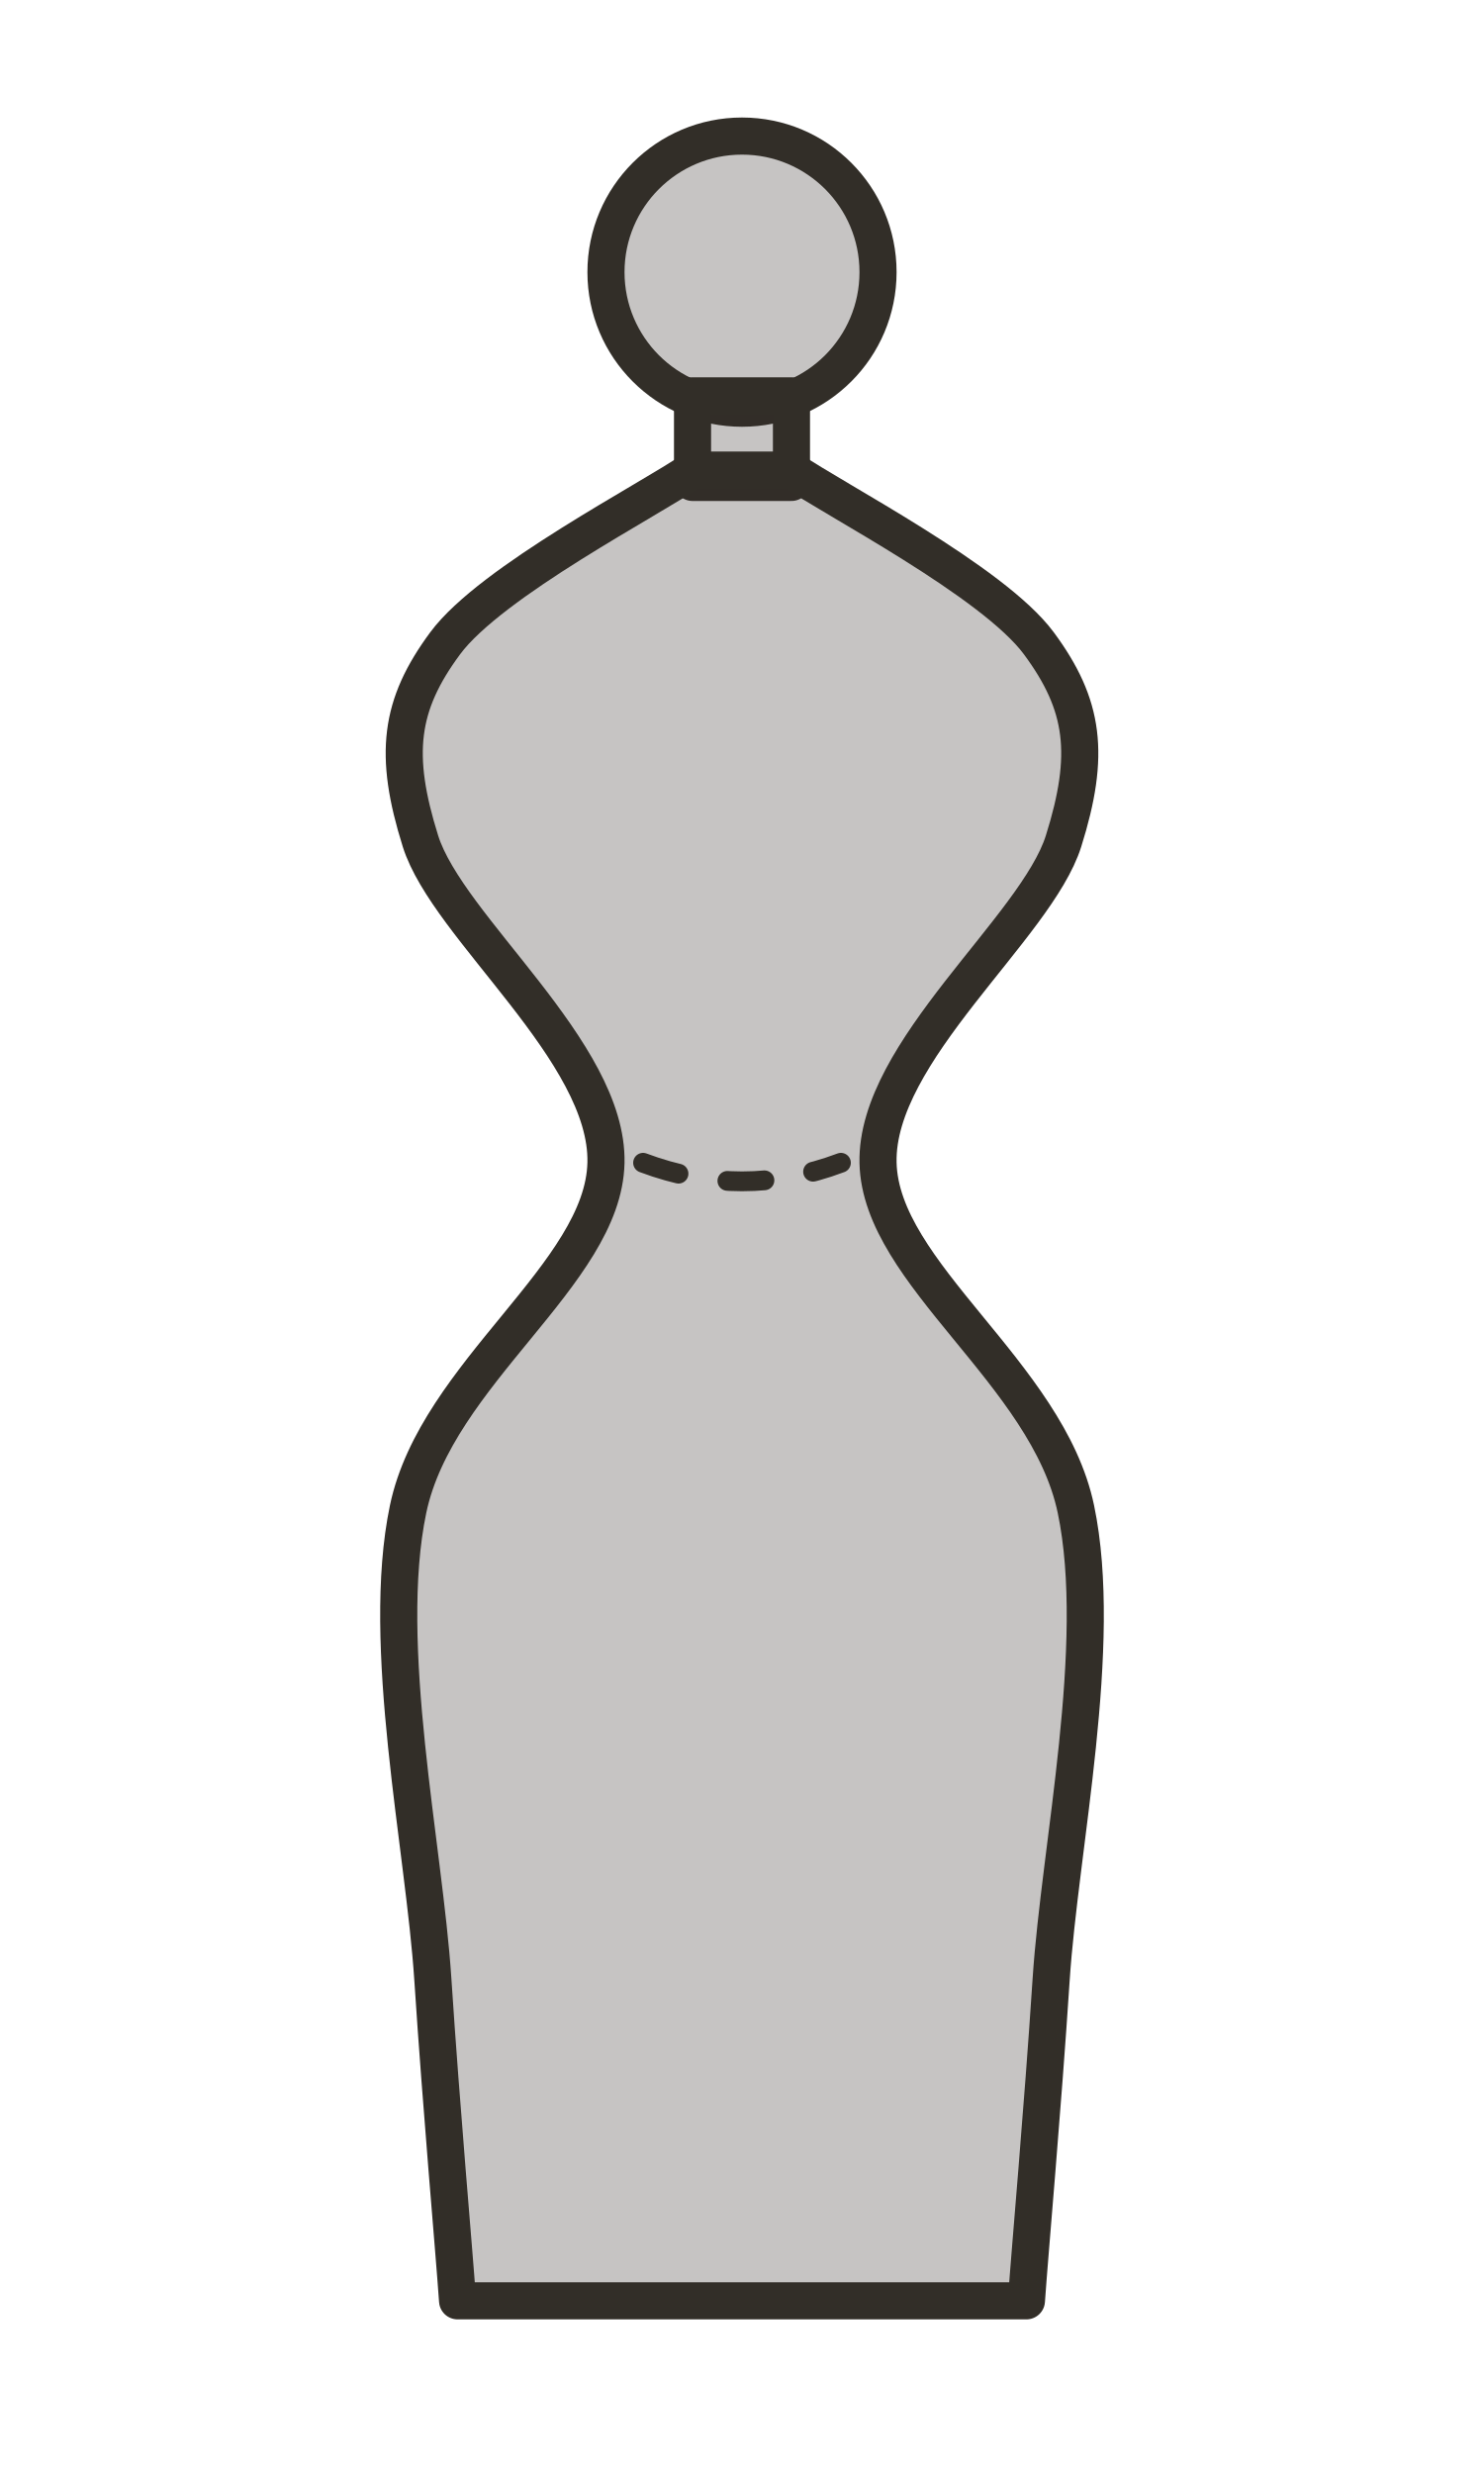
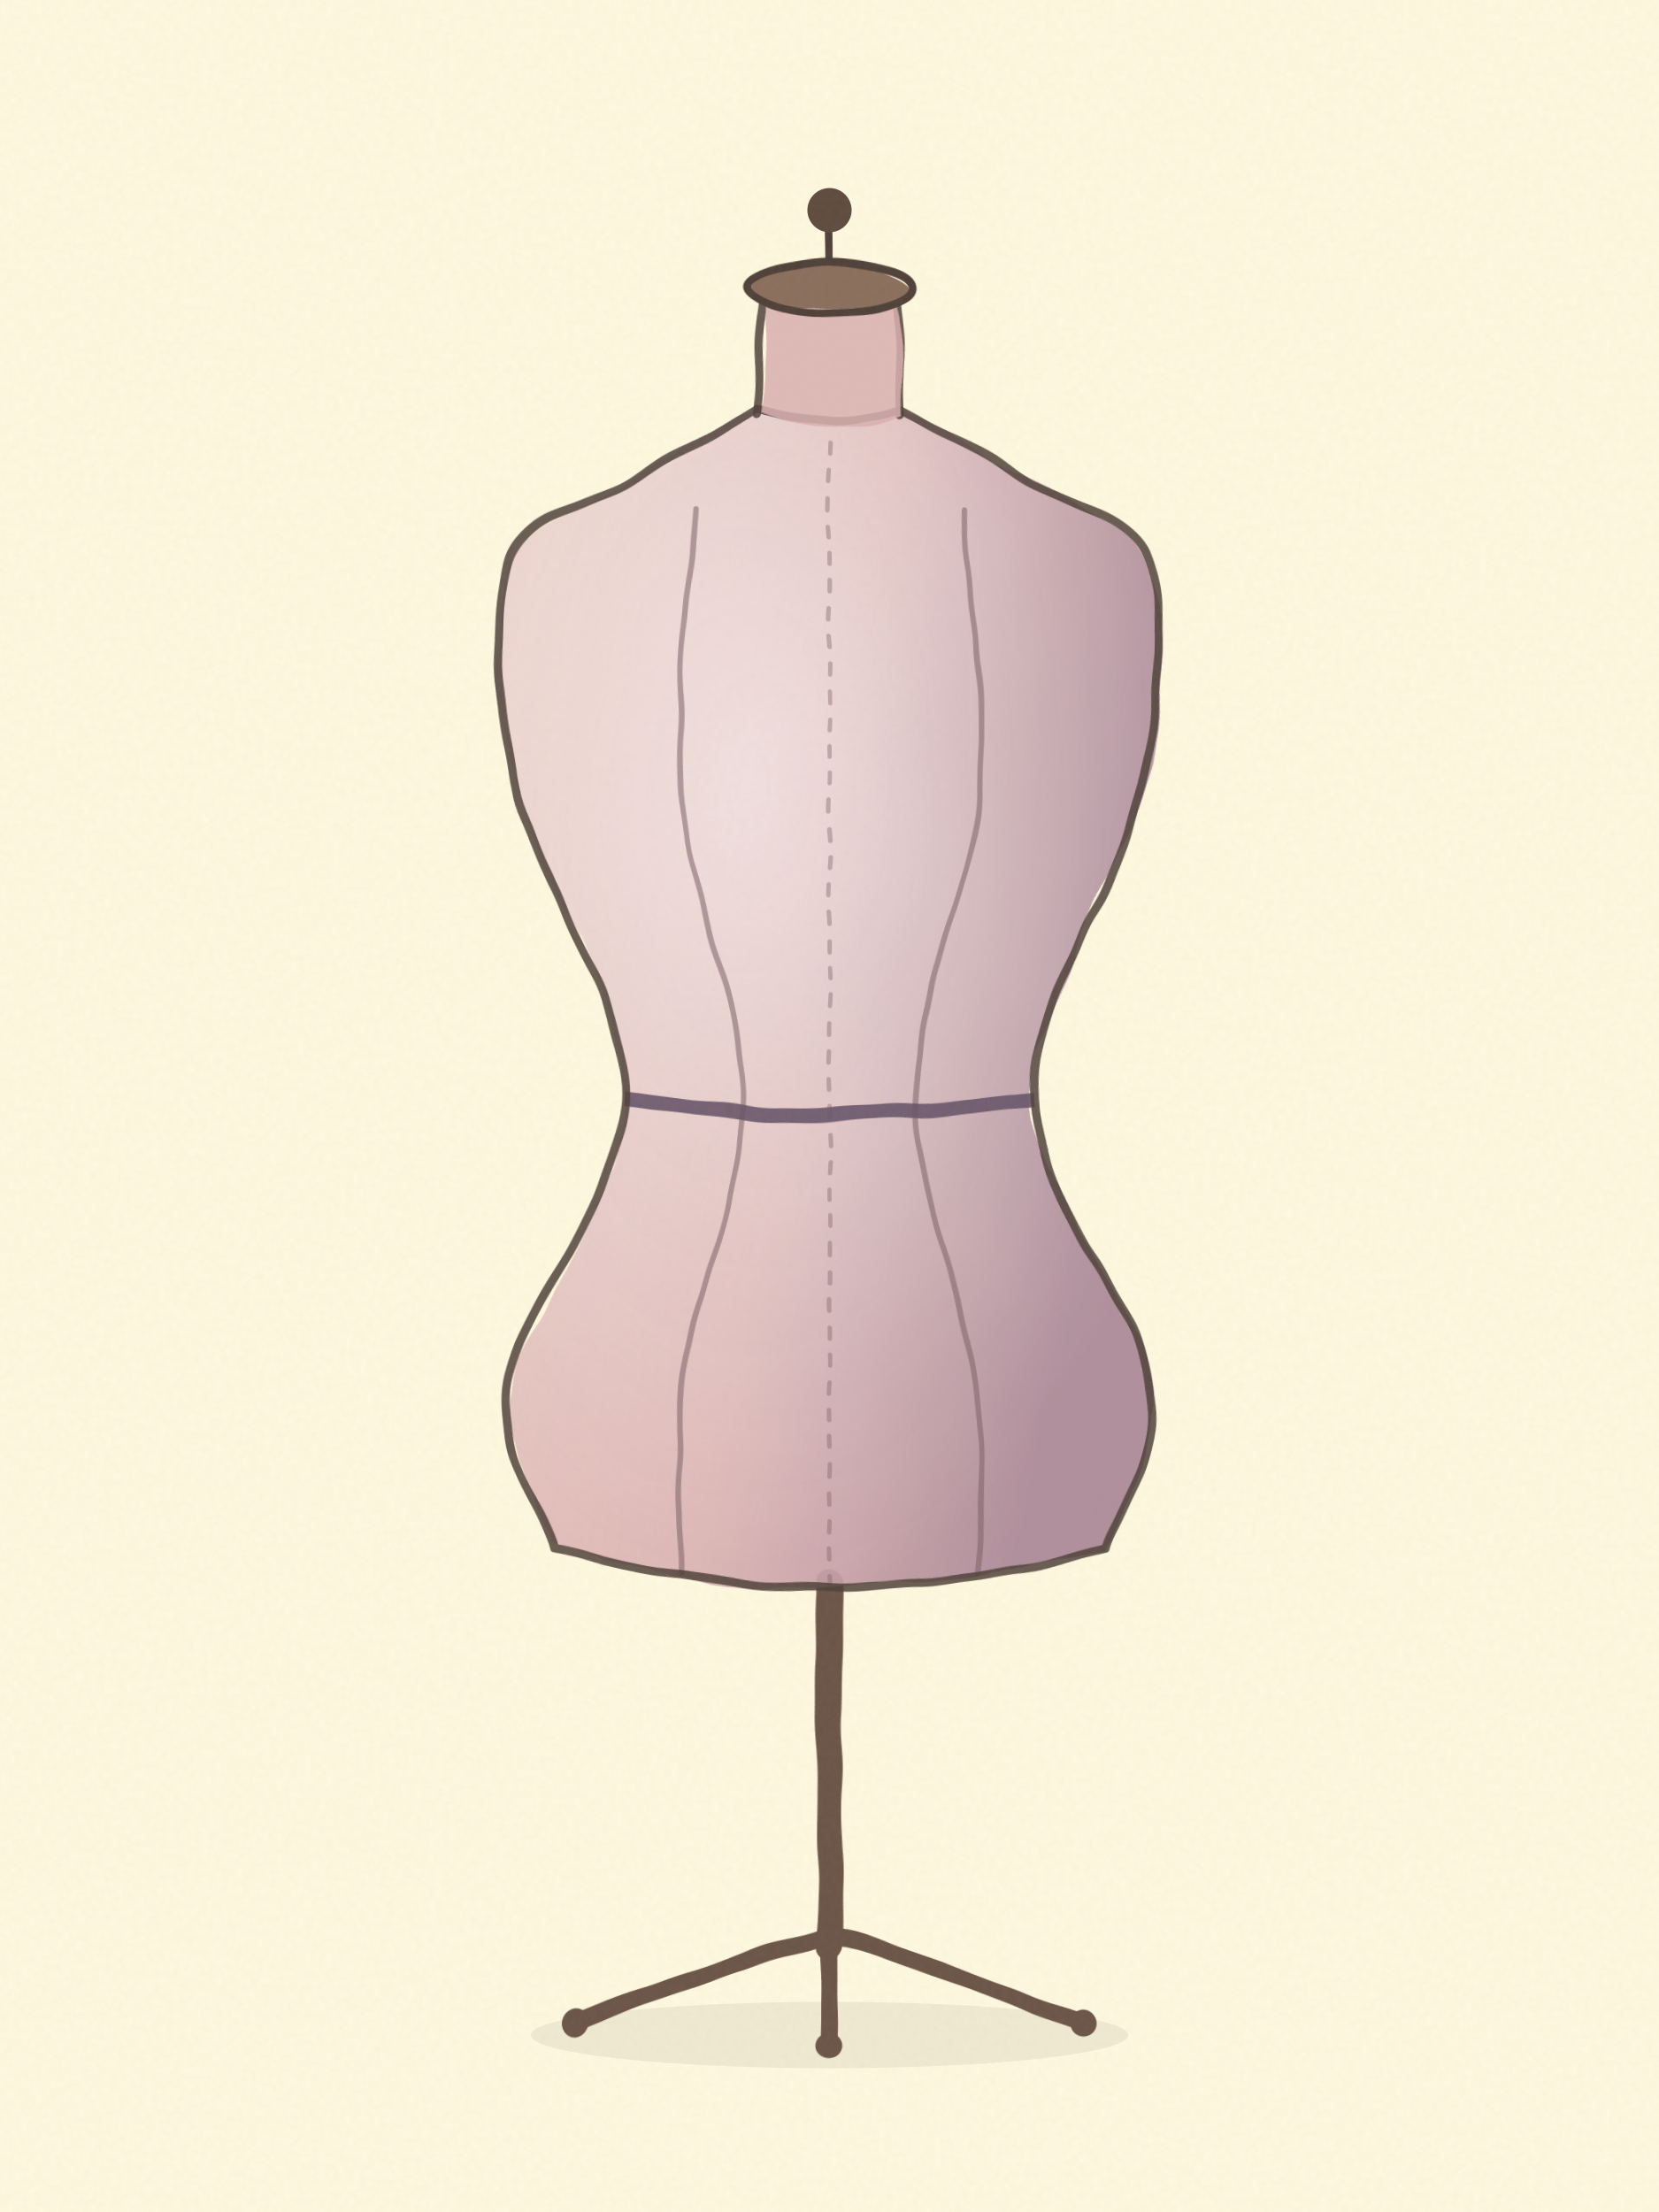
- <svg xmlns="http://www.w3.org/2000/svg" viewBox="0 0 120 200" width="120" height="200">
-   <g fill="#322E28" fill-opacity="0.28" stroke="#322E28" stroke-width="3" stroke-linecap="round" stroke-linejoin="round">
-     <circle cx="60" cy="22" r="11" />
-     <path d="M 56 32 L 56 39 L 64 39 L 64 32 Z" />
-     <path d="M 64.0 38.0 C 67.3 40.3 80.3 47.0 84.0 52.0 C 87.7 57.0 88.2 61.0 86.0 68.0 C 83.8 75.0 70.8 85.0 71.0 94.0 C 71.2 103.0 84.7 111.0 87.0 122.0 C 89.3 133.0 85.7 149.3 85.0 160.0 C 84.3 170.7 83.3 181.7 83.0 186.0 L 37.0 186.0 C 36.7 181.7 35.7 170.7 35.0 160.0 C 34.3 149.3 30.7 133.0 33.0 122.0 C 35.3 111.0 48.8 103.0 49.0 94.0 C 49.2 85.0 36.2 75.0 34.0 68.0 C 31.8 61.0 32.3 57.0 36.0 52.0 C 39.7 47.0 52.7 40.3 56.0 38.0 Z" />
-     <path d="M 52 94 Q 60 97 68 94" fill="none" stroke-dasharray="3 4" stroke-width="1.6" />
+ <svg xmlns="http://www.w3.org/2000/svg" viewBox="0 0 300 400" width="300" height="400">
+   <defs>
+     <linearGradient id="wash" x1="0" y1="0" x2="1" y2="0.3">
+       <stop offset="0" stop-color="#E9C9C3" />
+       <stop offset="0.55" stop-color="#D9AFB0" />
+       <stop offset="1" stop-color="#A88596" />
+     </linearGradient>
+     <radialGradient id="light" cx="0.38" cy="0.32" r="0.7">
+       <stop offset="0" stop-color="#FFFFFF" stop-opacity="0.55" />
+       <stop offset="1" stop-color="#FFFFFF" stop-opacity="0" />
+     </radialGradient>
+     <linearGradient id="wood" x1="0" y1="0" x2="1" y2="0">
+       <stop offset="0" stop-color="#8A6E5C" />
+       <stop offset="1" stop-color="#5E4A3E" />
+     </linearGradient>
+     <filter id="bleed" x="-10%" y="-10%" width="120%" height="120%">
+       <feTurbulence type="fractalNoise" baseFrequency="0.035" numOctaves="3" seed="4" result="n" />
+       <feDisplacementMap in="SourceGraphic" in2="n" scale="5" xChannelSelector="R" yChannelSelector="G" />
+     </filter>
+     <filter id="pencil" x="-10%" y="-10%" width="120%" height="120%">
+       <feTurbulence type="fractalNoise" baseFrequency="0.06" numOctaves="2" seed="7" result="g" />
+       <feDisplacementMap in="SourceGraphic" in2="g" scale="1.8" xChannelSelector="R" yChannelSelector="G" />
+     </filter>
+     <filter id="grain">
+       <feTurbulence type="fractalNoise" baseFrequency="0.8" numOctaves="2" seed="11" />
+       <feColorMatrix values="0 0 0 0 0.45  0 0 0 0 0.38  0 0 0 0 0.30  0 0 0 0.07 0" />
+     </filter>
+     <clipPath id="body">
+       <path d="M 137.0 74.0 C 133.2 76.2 121.5 82.3 114.0 87.0 C 106.5 91.7 95.3 92.5 92.0 102.0 C 88.7 111.5 90.5 128.0 94.0 144.0 C 97.5 160.0 113.3 180.3 113.0 198.0 C 112.7 215.7 94.2 236.3 92.0 250.0 C 89.8 263.7 98.7 275.0 100.0 280.0 Q 150.0 294.0 200.0 280.0 C 201.3 275.0 210.2 263.7 208.0 250.0 C 205.8 236.3 187.3 215.7 187.0 198.0 C 186.7 180.3 202.5 160.0 206.0 144.0 C 209.5 128.0 211.3 111.5 208.0 102.0 C 204.7 92.5 193.5 91.7 186.0 87.0 C 178.5 82.3 166.8 76.2 163.0 74.0 Q 150.0 78.0 137.0 74.0 Z" />
+     </clipPath>
+   </defs>
+   <rect width="300" height="400" fill="#FFF9E0" />
+   <ellipse cx="150" cy="368" rx="54" ry="6" fill="#6B5A50" opacity="0.10" />
+   <g filter="url(#pencil)" stroke="#5A4A40" stroke-linecap="round" fill="none">
+     <path d="M 150 286 L 150 352" stroke="#6A5446" stroke-width="4.5" />
+     <path d="M 150 350 Q 128 356 104 366 M 150 350 Q 172 356 196 366 M 150 350 L 150 370" stroke="#6A5446" stroke-width="3" />
+     <circle cx="104" cy="366" r="2.4" fill="#6A5446" stroke="none" />
+     <circle cx="196" cy="366" r="2.4" fill="#6A5446" stroke="none" />
+     <circle cx="150" cy="370" r="2.4" fill="#6A5446" stroke="none" />
  </g>
+   <g filter="url(#bleed)">
+     <path d="M 137.0 74.0 C 133.2 76.2 121.5 82.3 114.0 87.0 C 106.5 91.7 95.3 92.5 92.0 102.0 C 88.7 111.5 90.5 128.0 94.0 144.0 C 97.5 160.0 113.3 180.3 113.0 198.0 C 112.7 215.7 94.2 236.3 92.0 250.0 C 89.8 263.7 98.7 275.0 100.0 280.0 Q 150.0 294.0 200.0 280.0 C 201.3 275.0 210.2 263.7 208.0 250.0 C 205.8 236.3 187.3 215.7 187.0 198.0 C 186.7 180.3 202.5 160.0 206.0 144.0 C 209.5 128.0 211.3 111.5 208.0 102.0 C 204.7 92.5 193.5 91.7 186.0 87.0 C 178.5 82.3 166.8 76.2 163.0 74.0 Q 150.0 78.0 137.0 74.0 Z" fill="url(#wash)" opacity="0.92" />
+     <path d="M 137.0 74.0 C 133.2 76.2 121.5 82.3 114.0 87.0 C 106.5 91.7 95.3 92.5 92.0 102.0 C 88.7 111.5 90.5 128.0 94.0 144.0 C 97.5 160.0 113.3 180.3 113.0 198.0 C 112.7 215.7 94.2 236.3 92.0 250.0 C 89.8 263.7 98.7 275.0 100.0 280.0 Q 150.0 294.0 200.0 280.0 C 201.3 275.0 210.2 263.7 208.0 250.0 C 205.8 236.3 187.3 215.7 187.0 198.0 C 186.7 180.3 202.5 160.0 206.0 144.0 C 209.5 128.0 211.3 111.5 208.0 102.0 C 204.7 92.5 193.5 91.7 186.0 87.0 C 178.5 82.3 166.8 76.2 163.0 74.0 Q 150.0 78.0 137.0 74.0 Z" fill="url(#light)" />
+   </g>
+   <g clip-path="url(#body)" filter="url(#pencil)" fill="none" stroke-linecap="round">
+     <path d="M 125.6 92.0 C 125.2 100.7 121.7 126.3 123.1 144.0 C 124.6 161.7 134.4 180.3 134.5 198.0 C 134.5 215.7 125.2 235.3 123.3 250.0 C 121.5 264.7 123.3 280.0 123.3 286.0" stroke="#7A5E64" stroke-width="1" opacity="0.55" />
+     <path d="M 174.4 92.0 C 174.8 100.7 178.3 126.3 176.9 144.0 C 175.4 161.7 165.6 180.3 165.5 198.0 C 165.5 215.7 174.8 235.3 176.7 250.0 C 178.5 264.7 176.7 280.0 176.7 286.0" stroke="#7A5E64" stroke-width="1" opacity="0.55" />
+     <path d="M 150 80 L 150 288" stroke="#7A5E64" stroke-width="0.8" opacity="0.4" stroke-dasharray="2 3" />
+     <path d="M 109 198 Q 150 205 191 198" stroke="#675469" stroke-width="2.6" opacity="0.9" />
+   </g>
+   <g filter="url(#pencil)" fill="none" stroke="#4E4038" stroke-width="1.5" stroke-linejoin="round" stroke-linecap="round">
+     <path d="M 137.0 74.0 C 133.2 76.2 121.5 82.3 114.0 87.0 C 106.5 91.7 95.3 92.5 92.0 102.0 C 88.7 111.5 90.5 128.0 94.0 144.0 C 97.5 160.0 113.3 180.3 113.0 198.0 C 112.7 215.7 94.2 236.3 92.0 250.0 C 89.8 263.7 98.7 275.0 100.0 280.0 Q 150.0 294.0 200.0 280.0 C 201.3 275.0 210.2 263.7 208.0 250.0 C 205.8 236.3 187.3 215.7 187.0 198.0 C 186.7 180.3 202.5 160.0 206.0 144.0 C 209.5 128.0 211.3 111.5 208.0 102.0 C 204.7 92.5 193.5 91.7 186.0 87.0 C 178.5 82.3 166.8 76.2 163.0 74.0 Q 150.0 78.0 137.0 74.0 Z" opacity="0.85" />
+     <path d="M 137 75 L 138 52 M 163 75 L 162 52" opacity="0.85" />
+   </g>
+   <g filter="url(#bleed)">
+     <path d="M 138 52 L 162 52 L 163 75 Q 150 78 137 75 Z" fill="#D9AFB0" opacity="0.85" />
+     <ellipse cx="150" cy="52" rx="15" ry="4.5" fill="#8A6E5C" />
+   </g>
+   <g filter="url(#pencil)" stroke="#4E4038" stroke-width="1.4" fill="none">
+     <ellipse cx="150" cy="52" rx="15" ry="4.5" />
+     <path d="M 150 47.5 L 150 40" />
+   </g>
+   <circle cx="150" cy="38" r="4" fill="#5E4A3E" />
+   <rect width="300" height="400" filter="url(#grain)" />
</svg>
